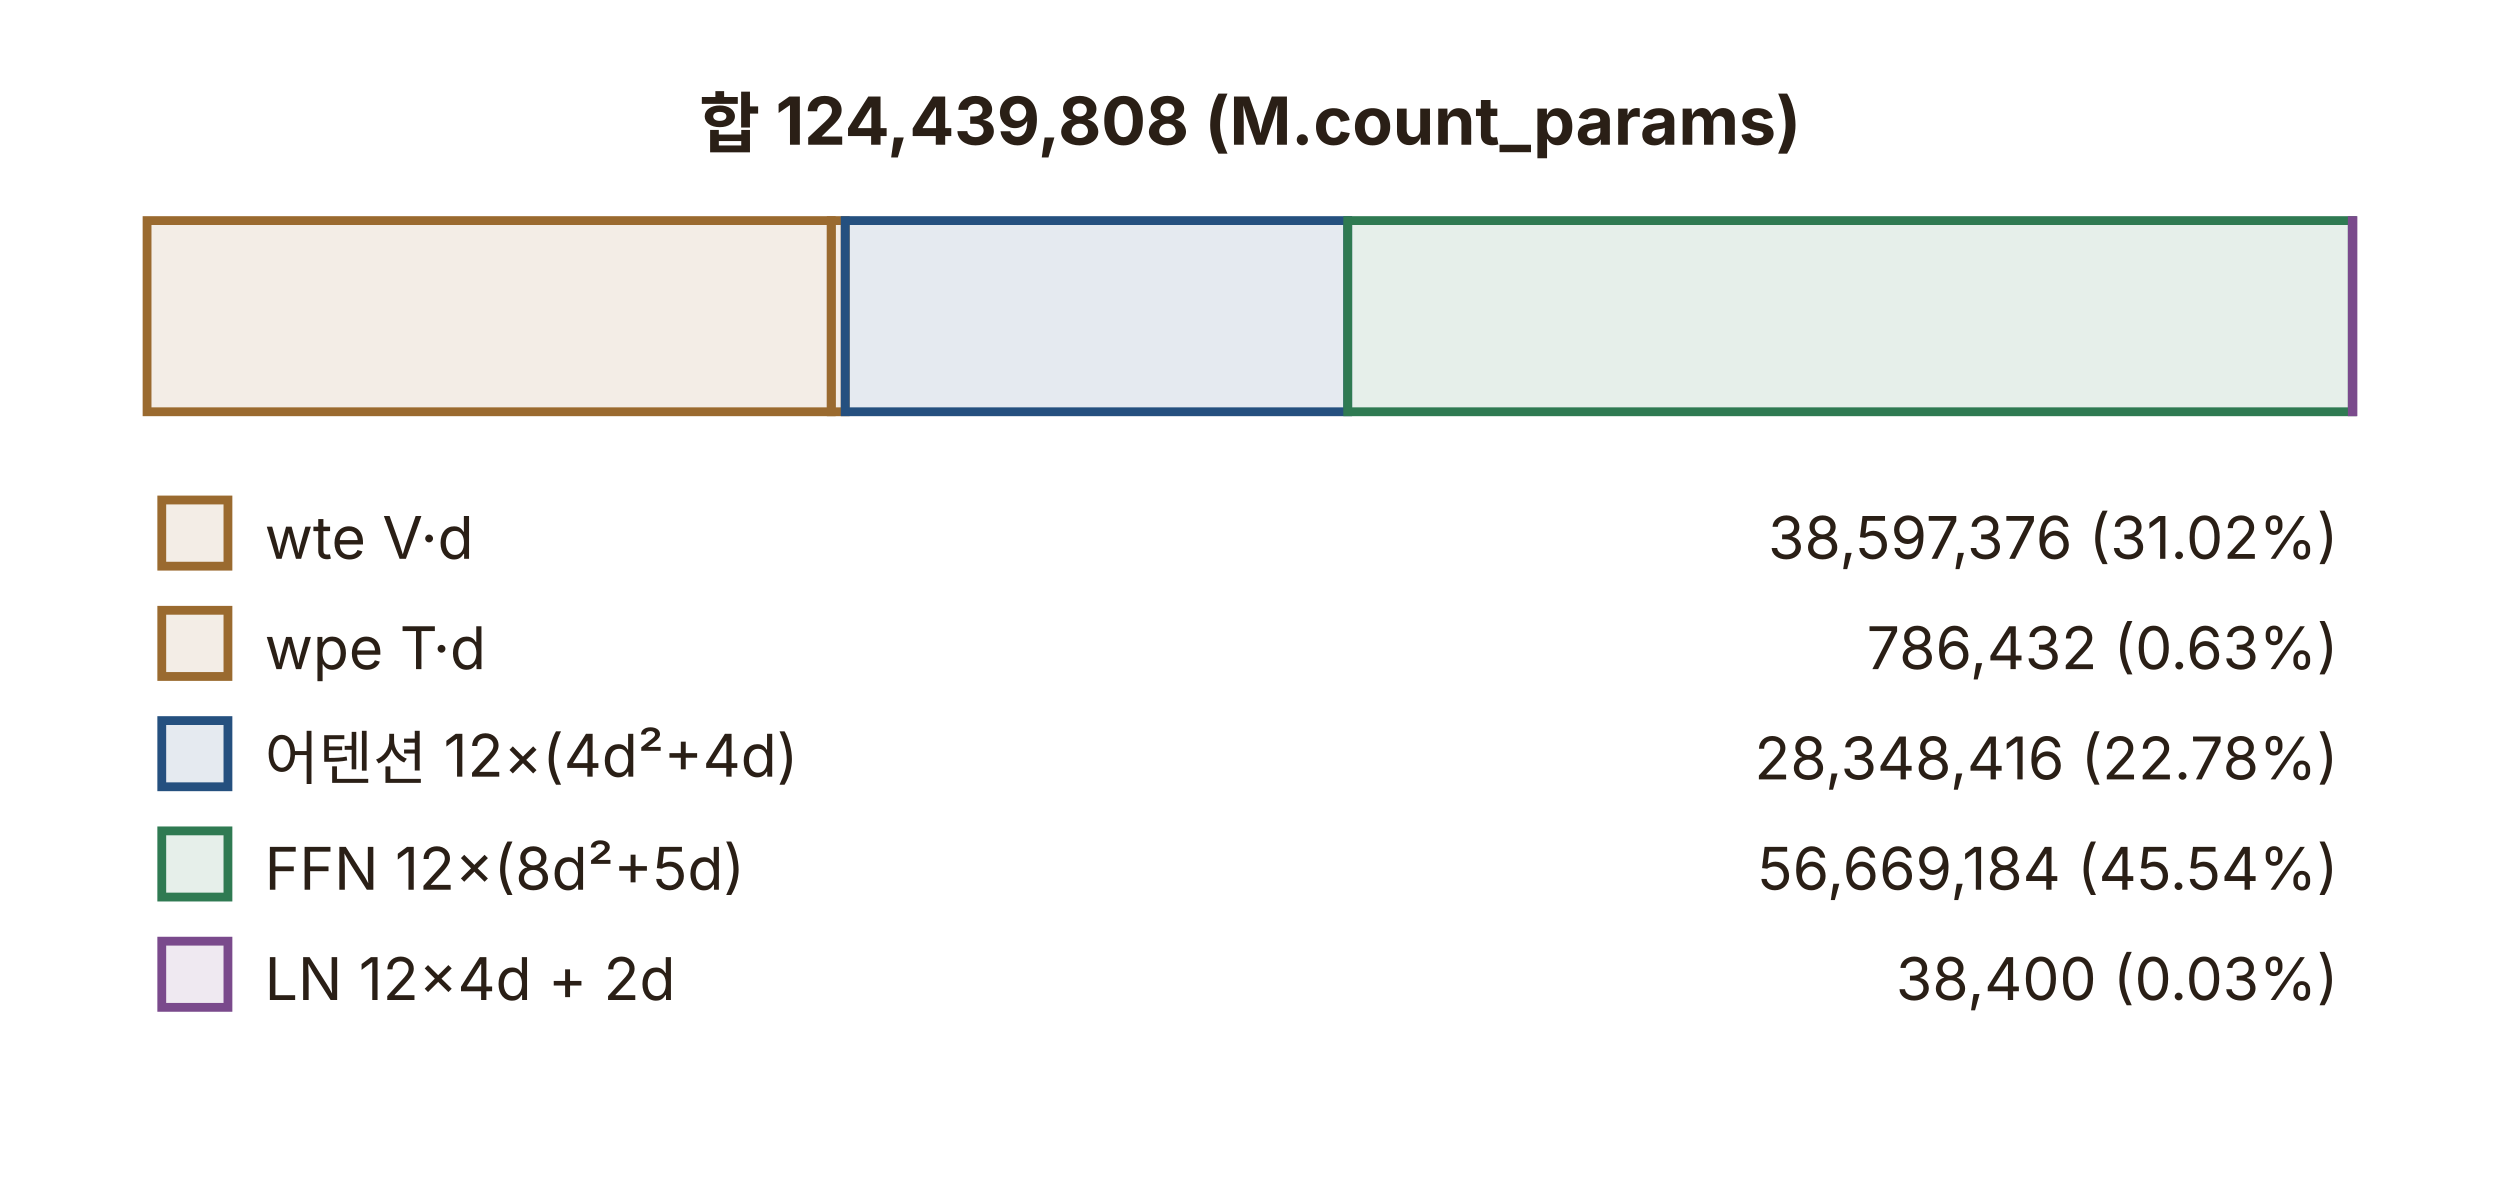
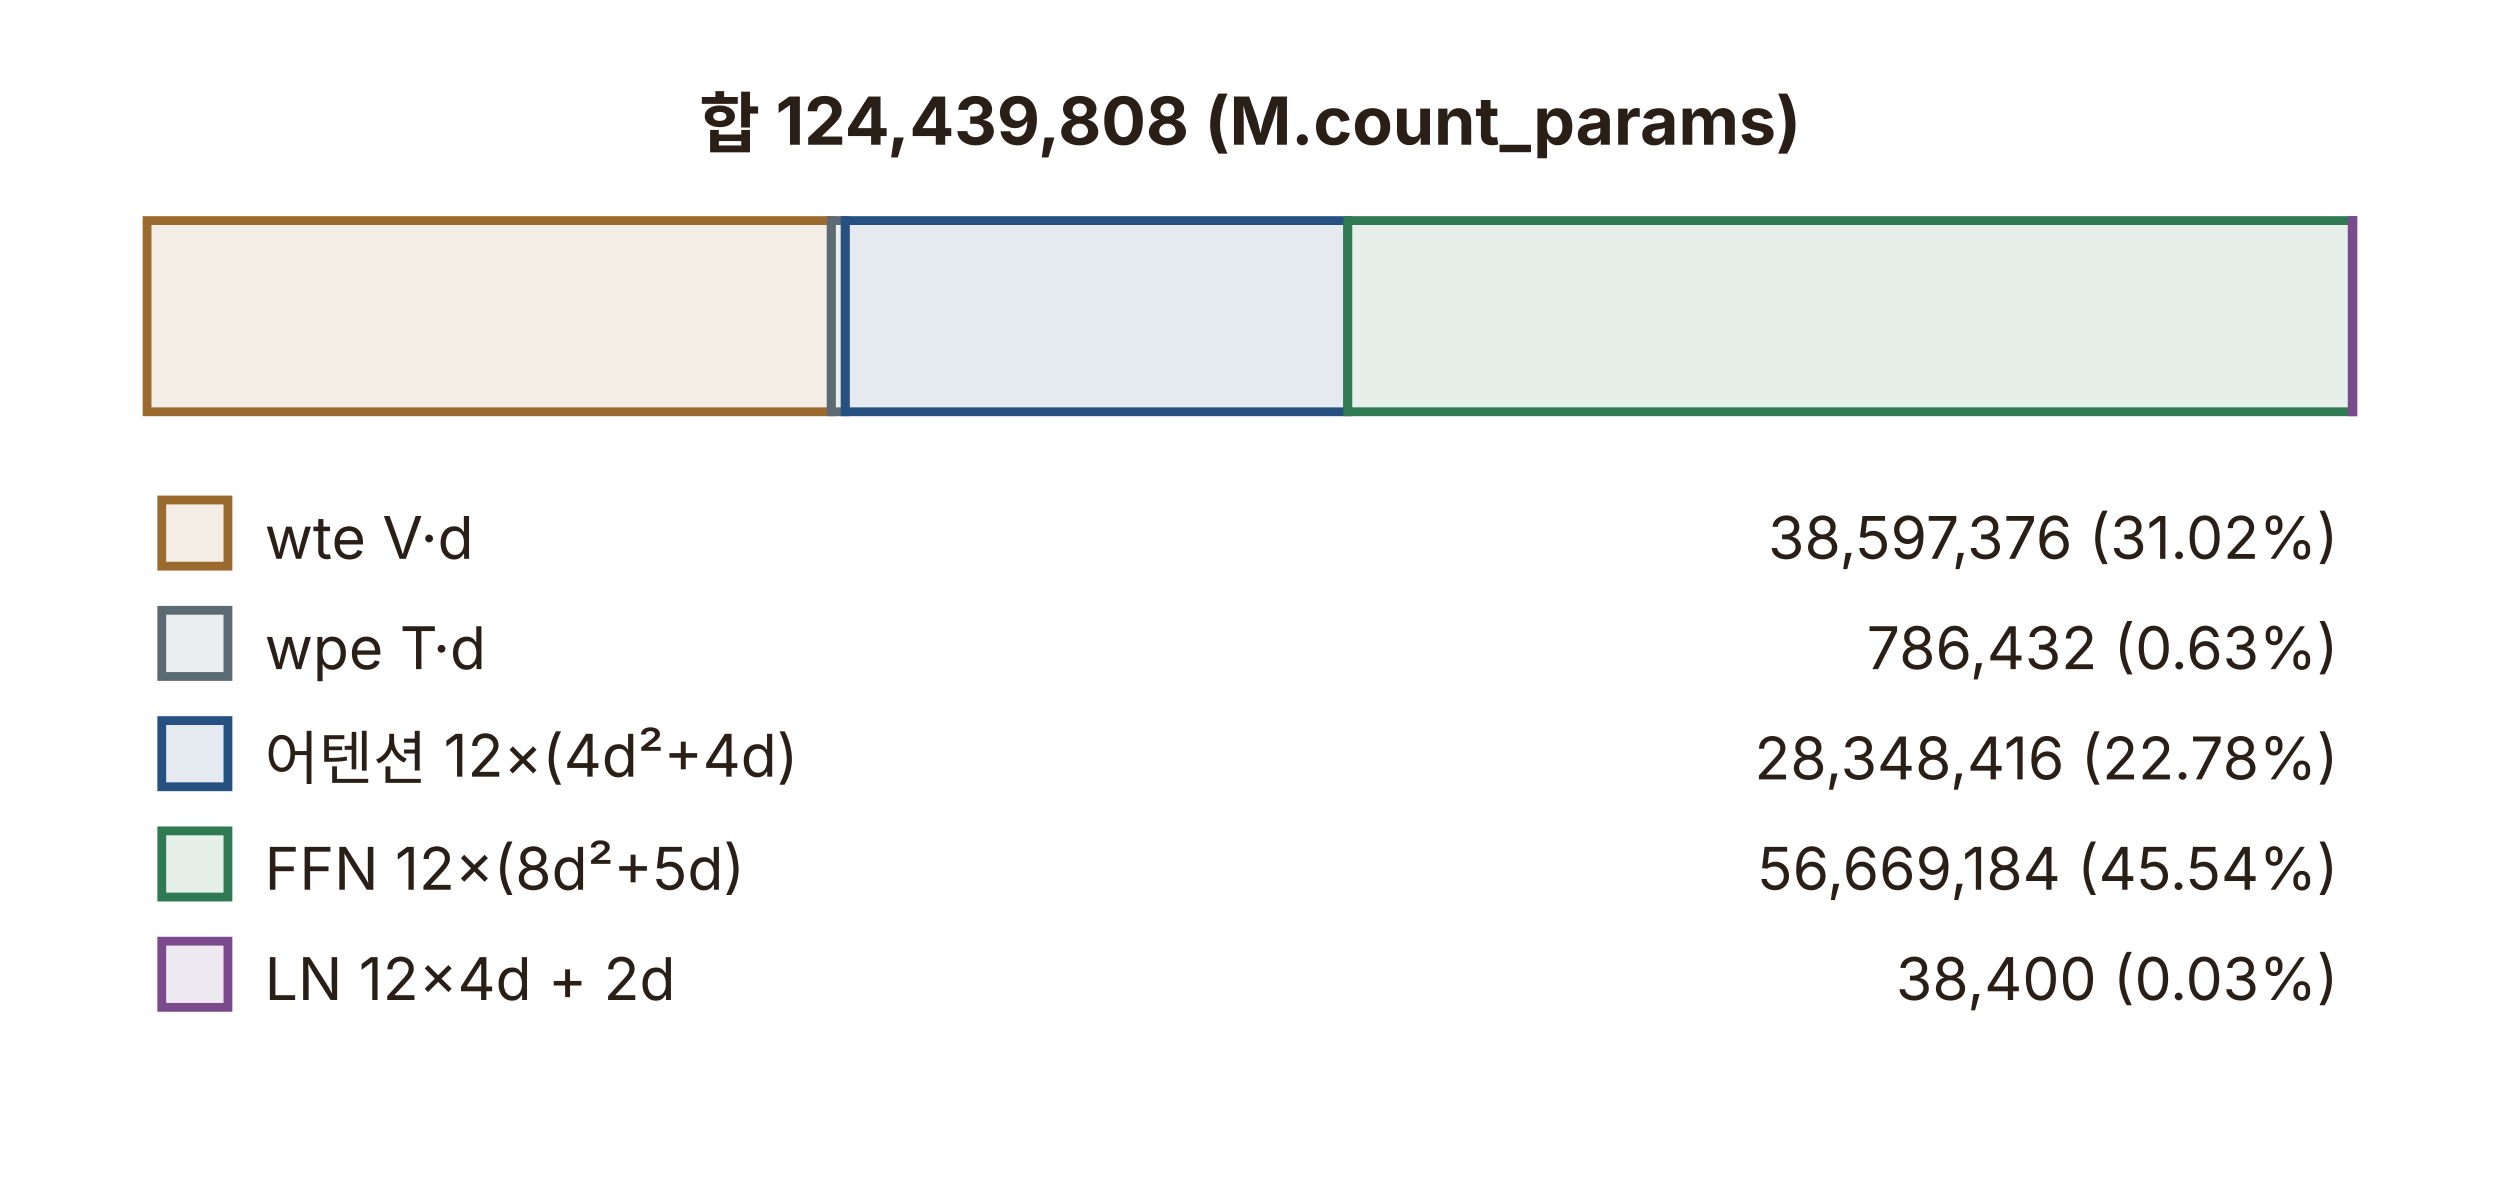
<svg xmlns="http://www.w3.org/2000/svg" class="diag" viewBox="0 0 340 160" role="img" aria-label="GPT-2 small 파라미터가 사는 곳">
  <style>
.diag text{font-family:-apple-system,"Noto Sans KR",sans-serif}
.frame{fill:none;stroke:var(--border,#dcc7a6);stroke-width:1}
.ax{stroke:var(--muted,#7a6450);stroke-width:1;fill:none}
.grid{stroke:var(--border,#e8dcc4);stroke-width:.6;
 stroke-dasharray:2 3;fill:none}
.tick{font-size:8px;fill:var(--muted,#7a6450)}
.axname{font-size:9px;fill:var(--accent2,#3d2413);font-weight:700}
.key{font-size:9px;fill:var(--accent2,#3d2413);font-weight:700}
.cap{font-size:8.5px;fill:var(--muted,#7a6450)}
.cv{fill:none;stroke:var(--accent,#8a3b12);stroke-width:1.6}
.cv1{fill:none;stroke:var(--g1,#9a6a2f);stroke-width:1.6}
.cv2{fill:none;stroke:var(--g2,#25507f);stroke-width:1.6}
.cv3{fill:none;stroke:var(--g3,#2f7a52);stroke-width:1.6}
.cv4{fill:none;stroke:var(--g4,#7a4a8c);stroke-width:1.6}
.cv5{fill:none;stroke:var(--g5,#b8322a);stroke-width:1.6}
.cv6{fill:none;stroke:var(--g6,#5c6b73);stroke-width:1.6}
.cvd{fill:none;stroke:var(--muted,#7a6450);stroke-width:1.2;
 stroke-dasharray:4 3}
.dot{fill:var(--accent,#8a3b12);stroke:none}
.dot2{fill:var(--special,#25507f);stroke:none}
.dot5{fill:var(--g5,#b8322a);stroke:none}
.dotn{fill:var(--muted,#7a6450);opacity:.35;stroke:none}
.cell{fill:var(--panel,#fff);stroke:var(--border,#dcc7a6);
 stroke-width:1}
.cell.a{fill:rgba(138,59,18,.16)}
.cell.b{fill:rgba(184,50,42,.14)}
.cell.c{fill:rgba(46,158,91,.14)}
.cell.d{fill:rgba(217,119,6,.16)}
.cell.e{fill:rgba(37,80,127,.14)}
.cell.f{fill:rgba(122,100,80,.12)}
.box{fill:var(--panel,#fffcf4);stroke:var(--border,#dcc7a6);
 stroke-width:1.2}
.box.g1{stroke:var(--g1,#9a6a2f);fill:rgba(154,106,47,.12)}
.box.g2{stroke:var(--g2,#25507f);fill:rgba(37,80,127,.12)}
.box.g3{stroke:var(--g3,#2f7a52);fill:rgba(47,122,82,.12)}
.box.g4{stroke:var(--g4,#7a4a8c);fill:rgba(122,74,140,.12)}
.box.g5{stroke:var(--g5,#b8322a);fill:rgba(184,50,42,.12)}
.box.g6{stroke:var(--g6,#5c6b73);fill:rgba(92,107,115,.12)}
.box.off{fill:none;stroke-dasharray:3 2}
.arw{stroke:var(--net,#8a7d70);stroke-width:1.4;fill:none}
.arw.hot{stroke:var(--special,#25507f);stroke-width:2.2}
.lbl{font-size:11px;fill:var(--muted,#7a6450)}
.diag text{fill:var(--text,#2a1f16)}
.tie{stroke:var(--net,#8a7d70);stroke-width:1;fill:none}
.tie.hot{stroke:var(--special,#25507f);stroke-width:1.6}
</style>
  <rect x="20.00" y="30.00" width="93.05" height="26.00" class="box g1" />
-   <rect x="113.05" y="30.00" width="1.90" height="26.00" class="box g1" />
+   <rect x="113.05" y="30.00" width="1.90" height="26.00" class="box g6" />
  <rect x="114.95" y="30.00" width="68.34" height="26.00" class="box g2" />
  <rect x="183.29" y="30.00" width="136.62" height="26.00" class="box g3" />
  <rect x="319.91" y="30.00" width="0.09" height="26.00" class="box g4" />
  <rect x="22.00" y="68.00" width="9.00" height="9.00" class="box g1" />
  <text x="36.00" y="76.00" class="tick" text-anchor="start">wte V·d</text>
  <text x="318.00" y="76.00" class="tick" text-anchor="end">38,597,376 (31.02%)</text>
-   <rect x="22.00" y="83.00" width="9.00" height="9.00" class="box g1" />
+   <rect x="22.00" y="83.00" width="9.00" height="9.00" class="box g6" />
  <text x="36.00" y="91.00" class="tick" text-anchor="start">wpe T·d</text>
  <text x="318.00" y="91.00" class="tick" text-anchor="end">786,432 (0.63%)</text>
  <rect x="22.00" y="98.00" width="9.00" height="9.00" class="box g2" />
  <text x="36.00" y="106.00" class="tick" text-anchor="start">어텐션 12×(4d²+4d)</text>
  <text x="318.00" y="106.00" class="tick" text-anchor="end">28,348,416 (22.78%)</text>
  <rect x="22.00" y="113.00" width="9.00" height="9.00" class="box g3" />
  <text x="36.00" y="121.00" class="tick" text-anchor="start">FFN 12×(8d²+5d)</text>
  <text x="318.00" y="121.00" class="tick" text-anchor="end">56,669,184 (45.54%)</text>
  <rect x="22.00" y="128.00" width="9.00" height="9.00" class="box g4" />
  <text x="36.00" y="136.00" class="tick" text-anchor="start">LN 12×4d + 2d</text>
  <text x="318.00" y="136.00" class="tick" text-anchor="end">38,400 (0.03%)</text>
  <text x="170.00" y="20.00" class="key" text-anchor="middle">합 124,439,808 (M.count_params)</text>
</svg>
